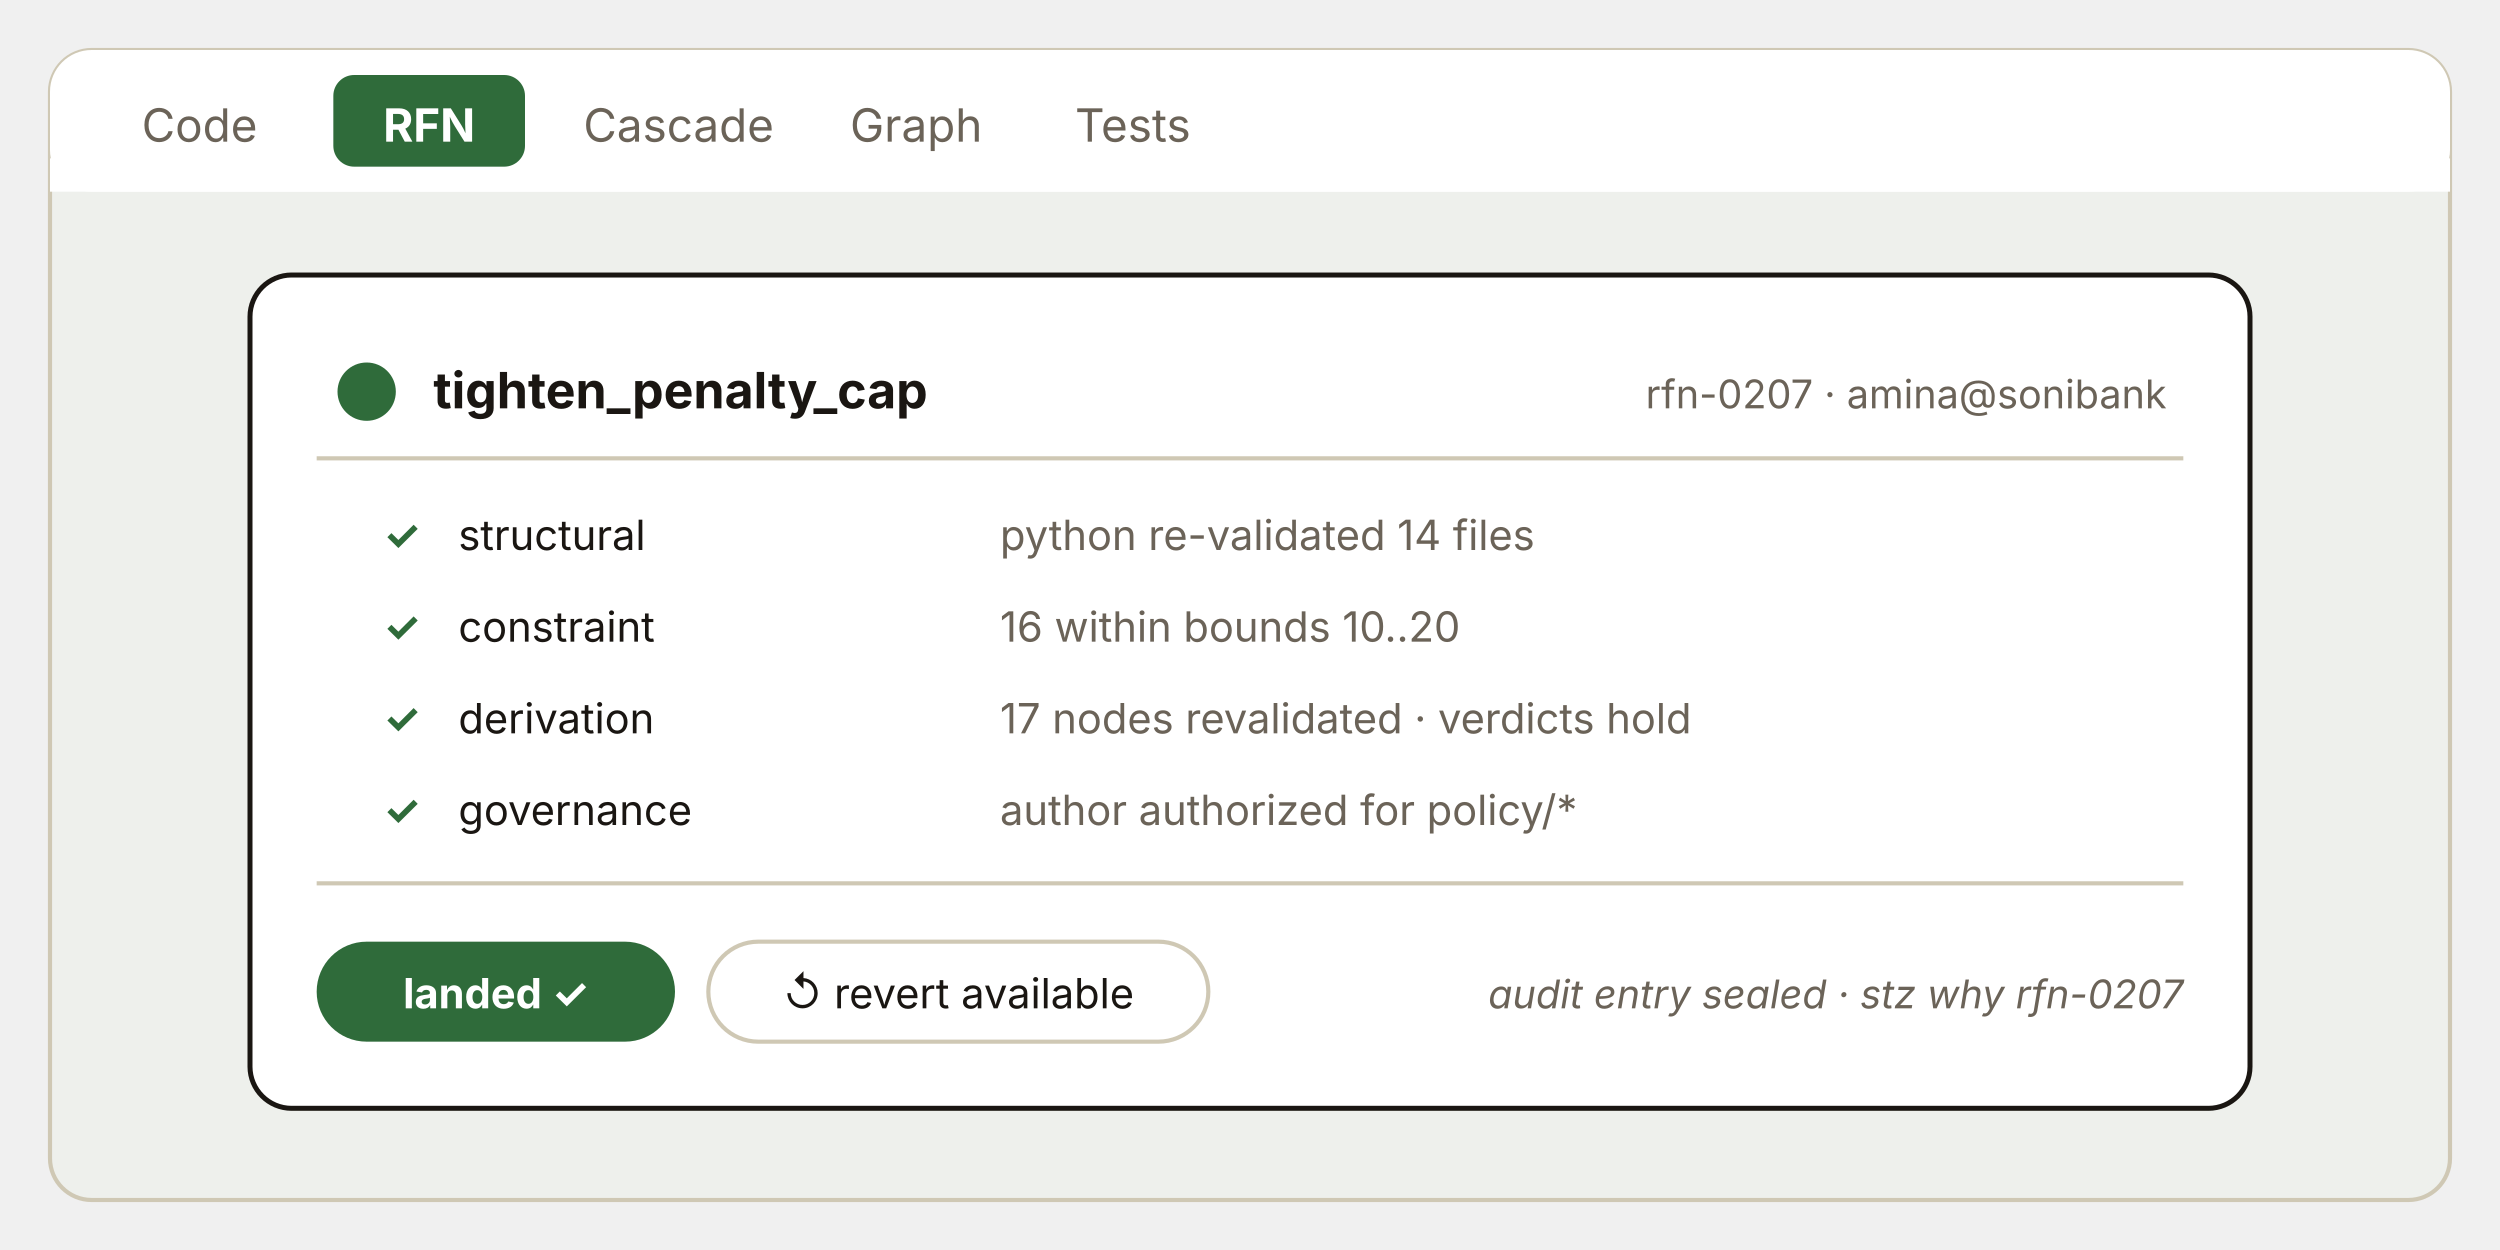
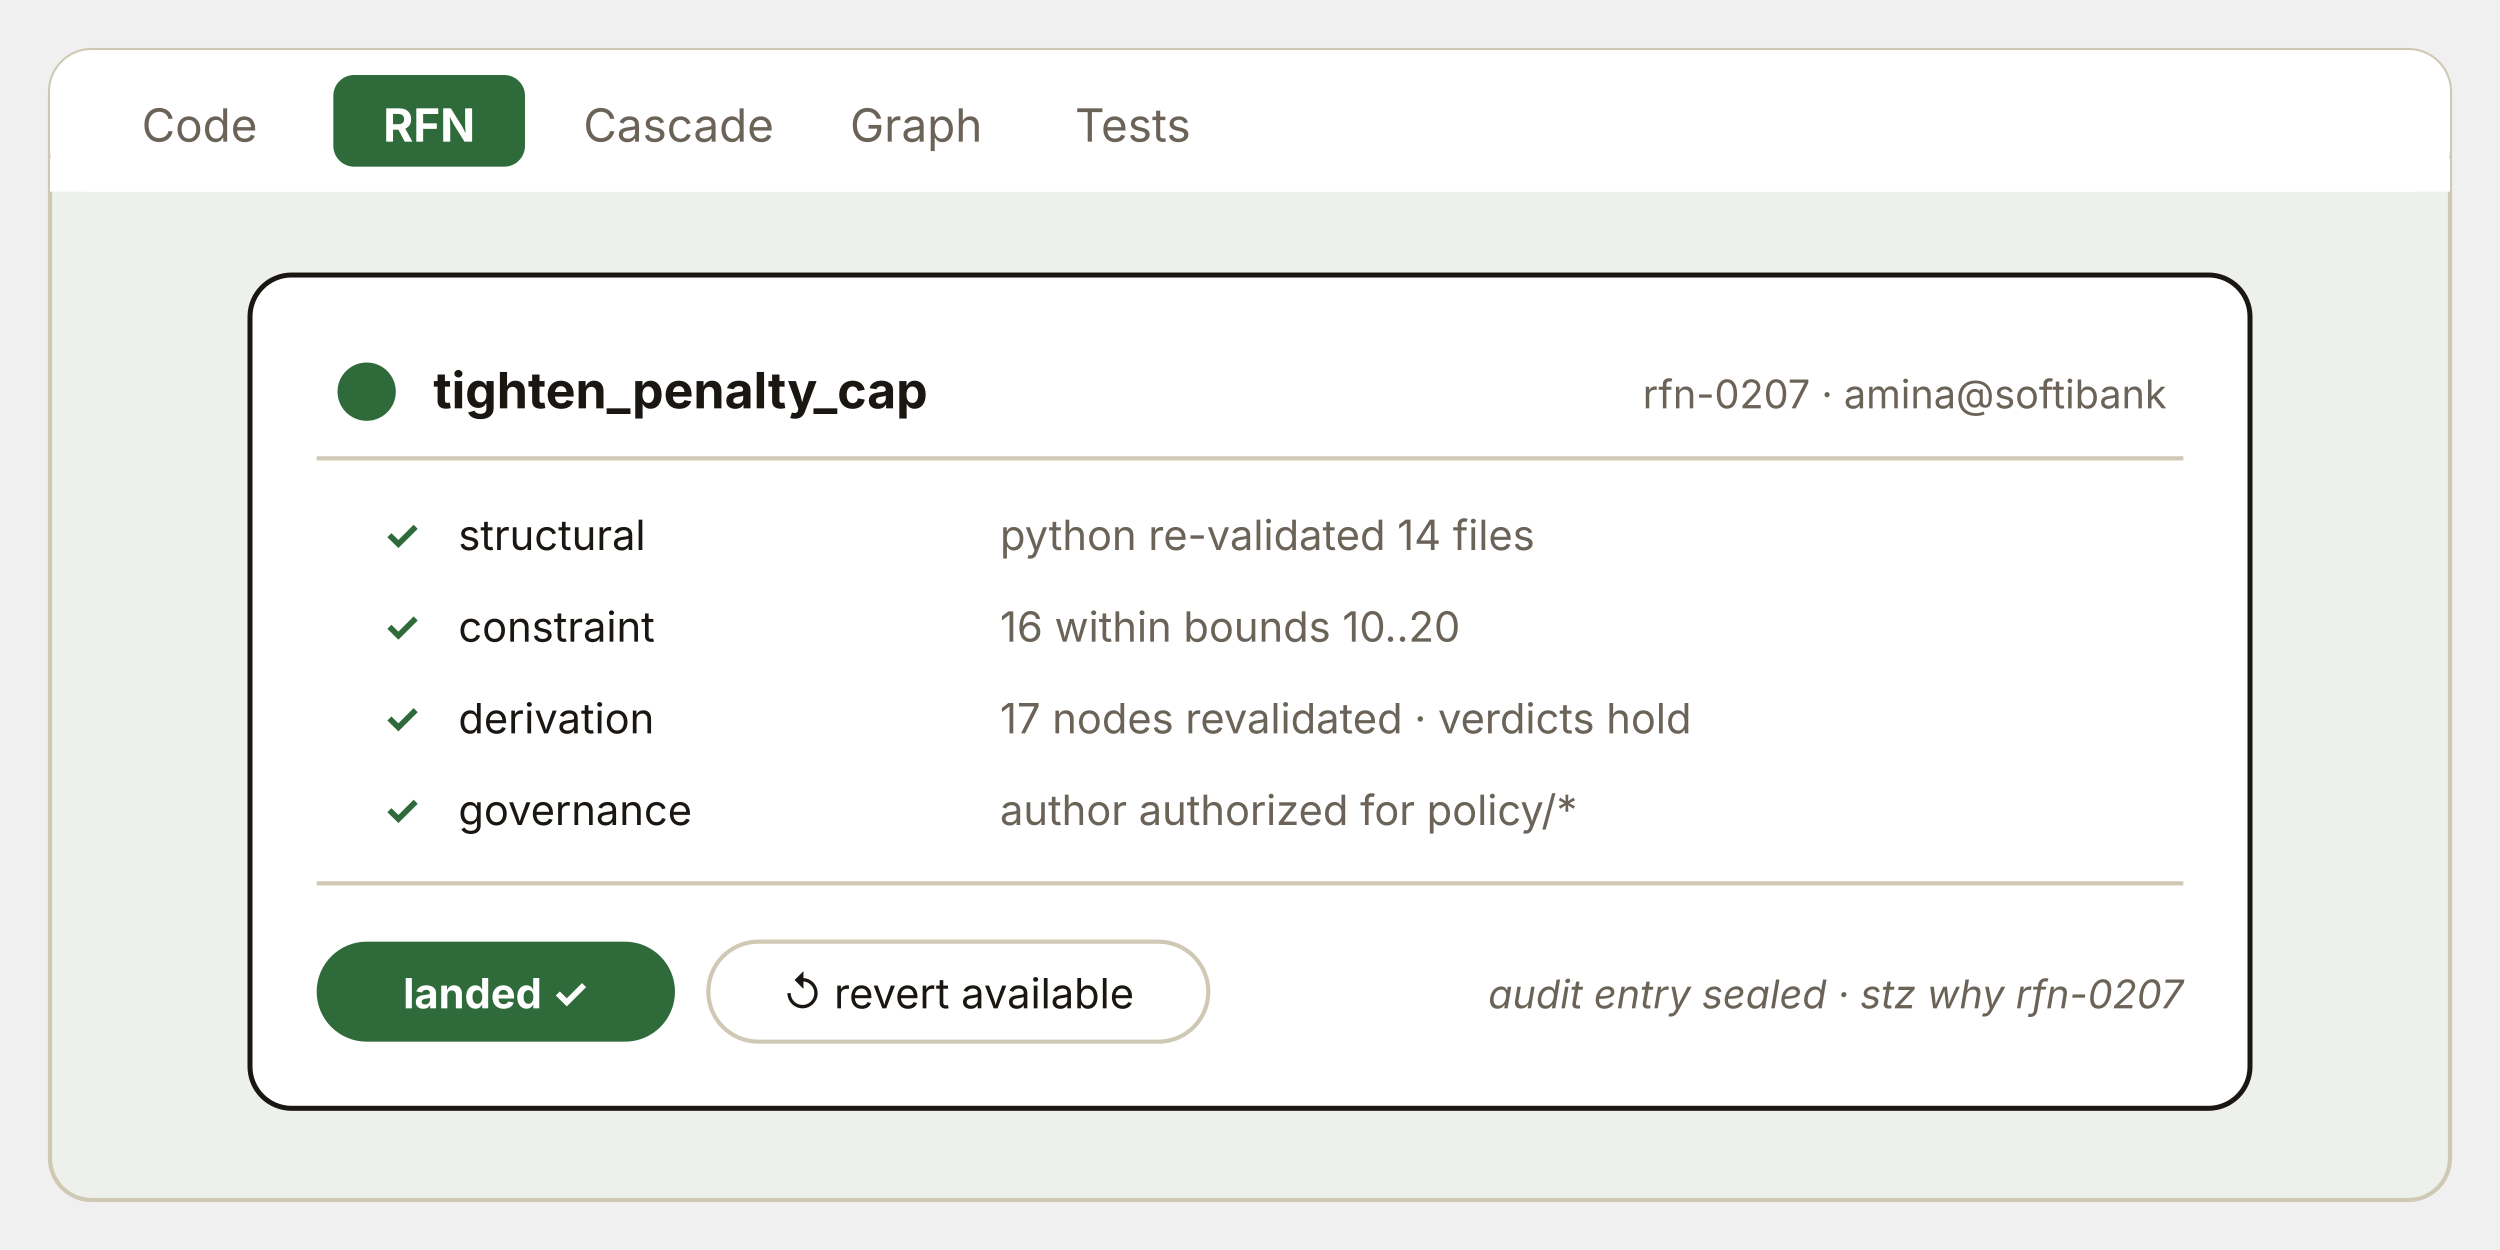
<svg xmlns="http://www.w3.org/2000/svg" viewBox="0 0 600 300" aria-label="Illustration of the Refine IDE verdict surface" font-family="'Inter',sans-serif">
  <rect x="12" y="12" width="576" height="276" rx="10" fill="#eef0ec" stroke="#cfc8b4" stroke-width="1" />
  <rect x="12" y="12" width="576" height="34" rx="10" fill="#ffffff" />
  <rect x="12" y="38" width="576" height="8" fill="#ffffff" />
  <g font-size="11" fill="#6b6358">
    <text x="34" y="34">Code</text>
    <rect x="80" y="18" width="46" height="22" rx="5" fill="#2F6B3A" />
    <text x="103" y="34" text-anchor="middle" fill="#fff" font-weight="700">RFN</text>
    <text x="140" y="34">Cascade</text>
    <text x="204" y="34">Graph</text>
    <text x="258" y="34">Tests</text>
  </g>
  <rect x="60" y="66" width="480" height="200" rx="10" fill="#ffffff" stroke="#1a1612" stroke-width="1.2" />
  <circle cx="88" cy="94" r="7" fill="#2F6B3A" />
  <text x="104" y="98" font-size="12" font-weight="700" fill="#1a1612">tighten_penalty_cap</text>
-   <text x="520" y="98" text-anchor="end" font-size="9.5" fill="#6b6358">rfn-0207 · amina@sonibank</text>
+   <text x="520" y="98" text-anchor="end" font-size="9.5" fill="#6b6358">rfn-0207 · amina@softibank</text>
  <line x1="76" y1="110" x2="524" y2="110" stroke="#cfc8b4" />
  <g font-size="10">
    <text x="92" y="132" fill="#2F6B3A" font-weight="700">✓</text>
    <text x="110" y="132" fill="#1a1612">structural</text>
    <text x="240" y="132" fill="#6b6358">python re-validated 14 files</text>
    <text x="92" y="154" fill="#2F6B3A" font-weight="700">✓</text>
    <text x="110" y="154" fill="#1a1612">constraint</text>
    <text x="240" y="154" fill="#6b6358">16 within bounds 10..20</text>
    <text x="92" y="176" fill="#2F6B3A" font-weight="700">✓</text>
    <text x="110" y="176" fill="#1a1612">derivation</text>
    <text x="240" y="176" fill="#6b6358">17 nodes revalidated · verdicts hold</text>
    <text x="92" y="198" fill="#2F6B3A" font-weight="700">✓</text>
    <text x="110" y="198" fill="#1a1612">governance</text>
    <text x="240" y="198" fill="#6b6358">author authorized for policy/*</text>
  </g>
  <line x1="76" y1="212" x2="524" y2="212" stroke="#cfc8b4" />
  <rect x="76" y="226" width="86" height="24" rx="12" fill="#2F6B3A" />
  <text x="119" y="242" text-anchor="middle" font-size="10" fill="#fff" font-weight="700">landed ✓</text>
  <rect x="170" y="226" width="120" height="24" rx="12" fill="#ffffff" stroke="#cfc8b4" />
  <text x="230" y="242" text-anchor="middle" font-size="10" fill="#1a1612">↺ revert available</text>
  <text x="524" y="242" text-anchor="end" font-size="9.5" font-style="italic" fill="#6b6358">audit entry sealed · stz why rfn-0207</text>
</svg>
